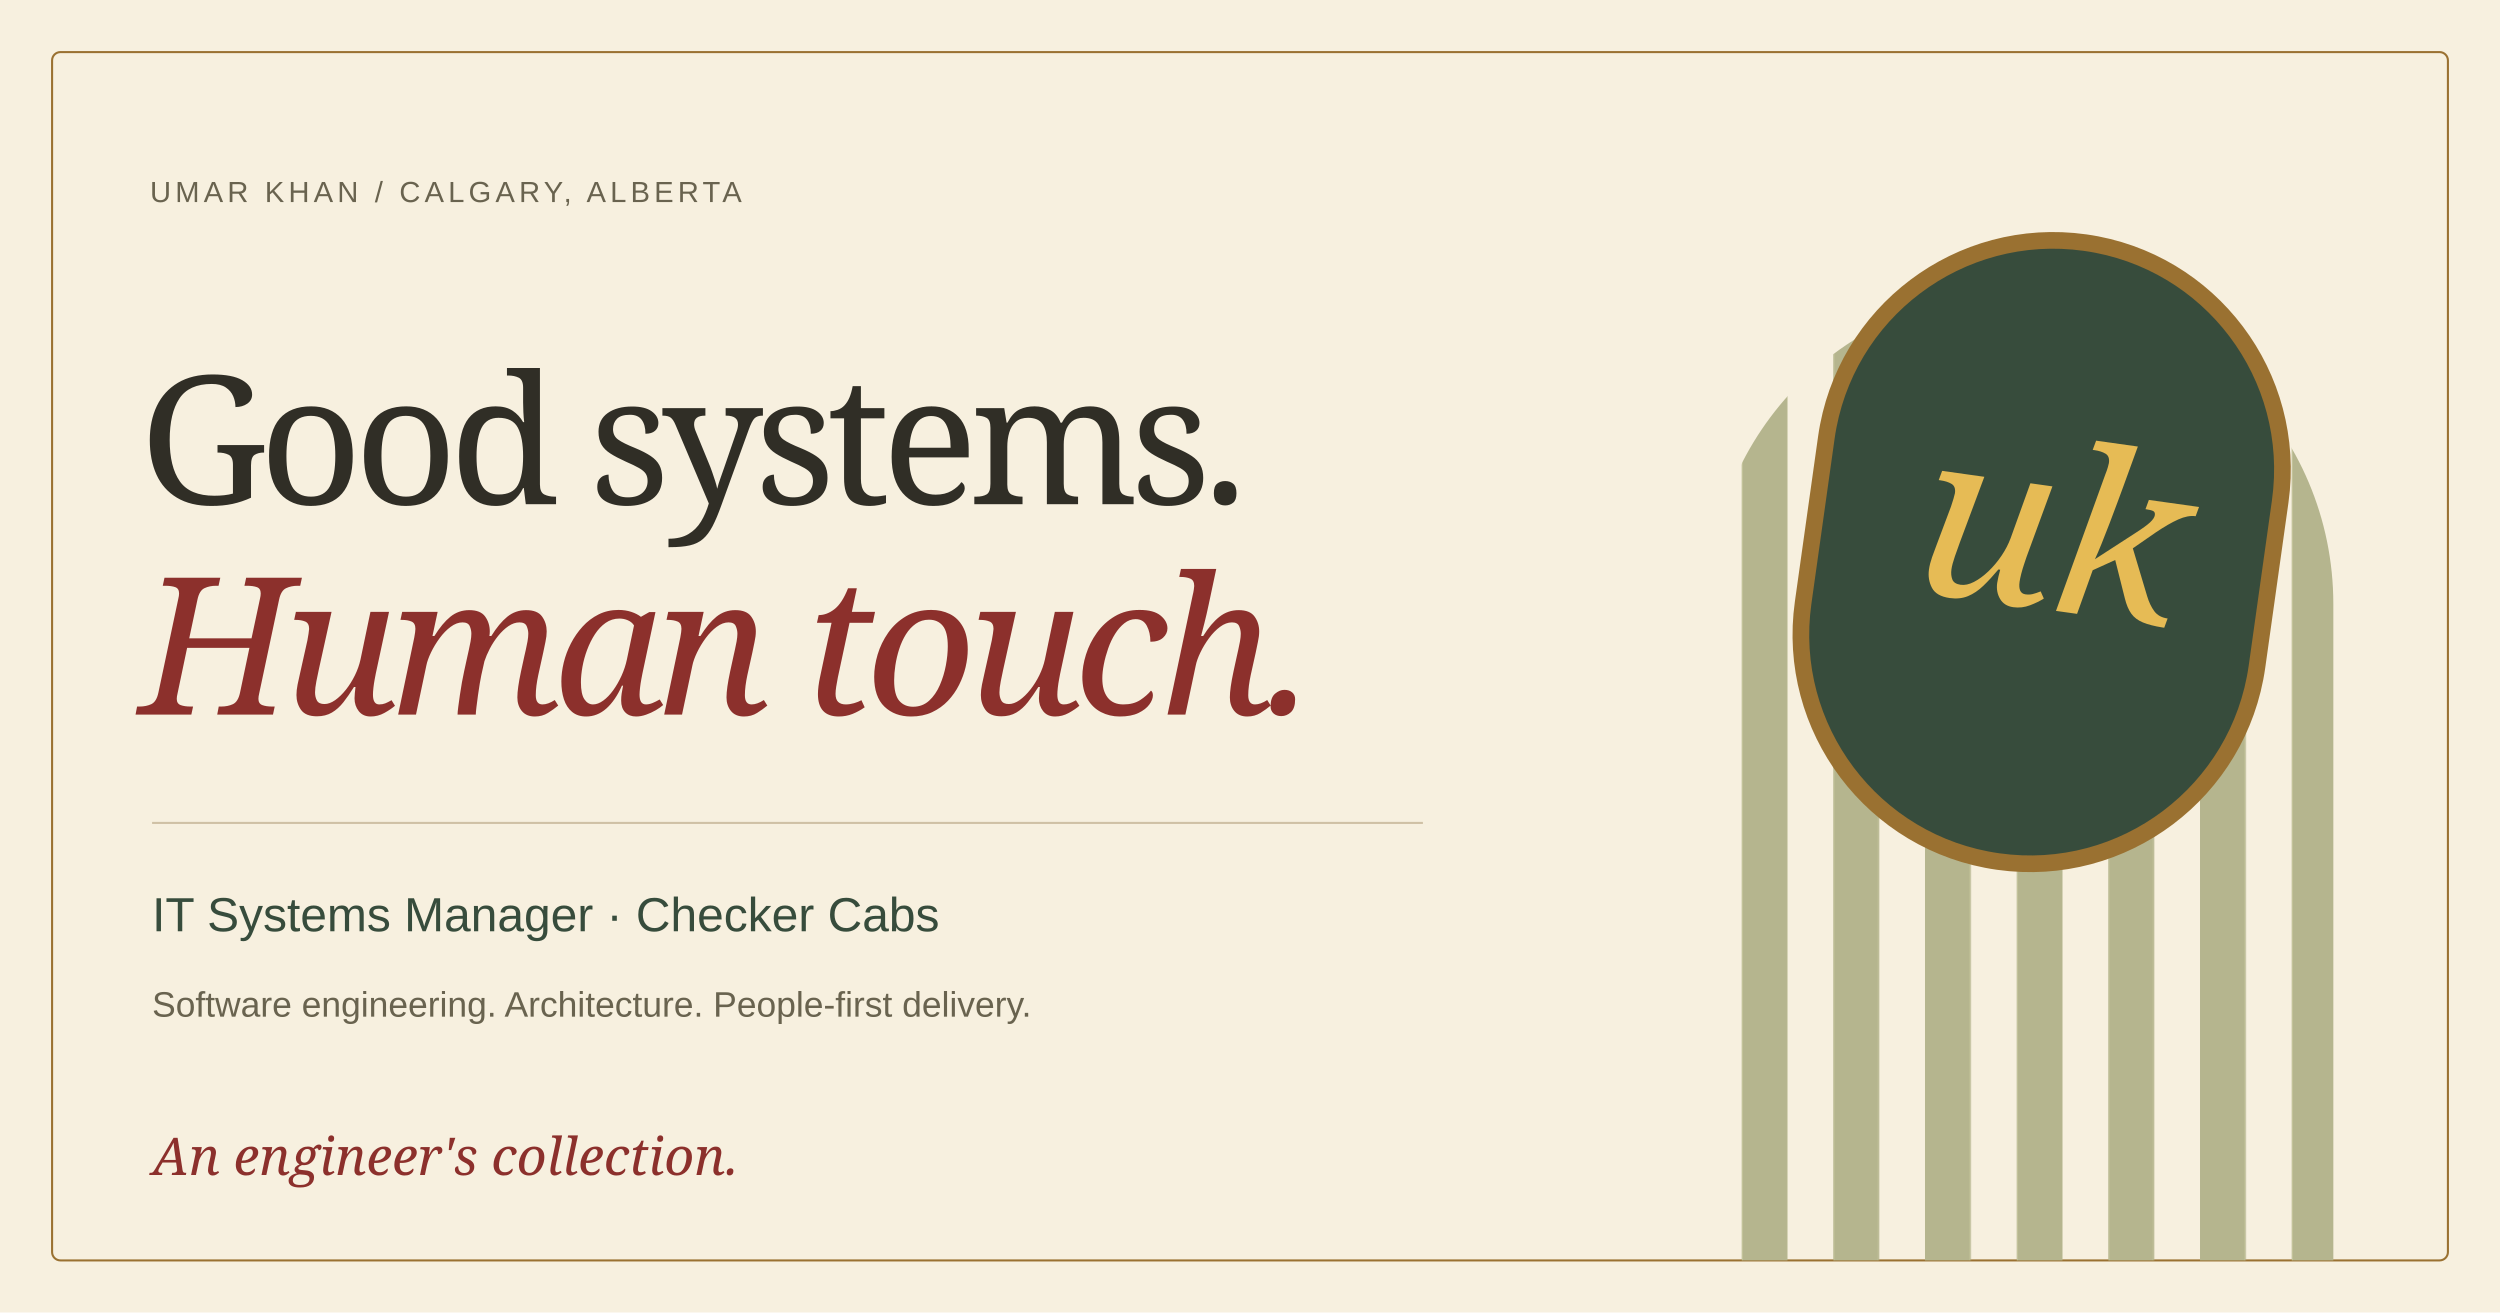
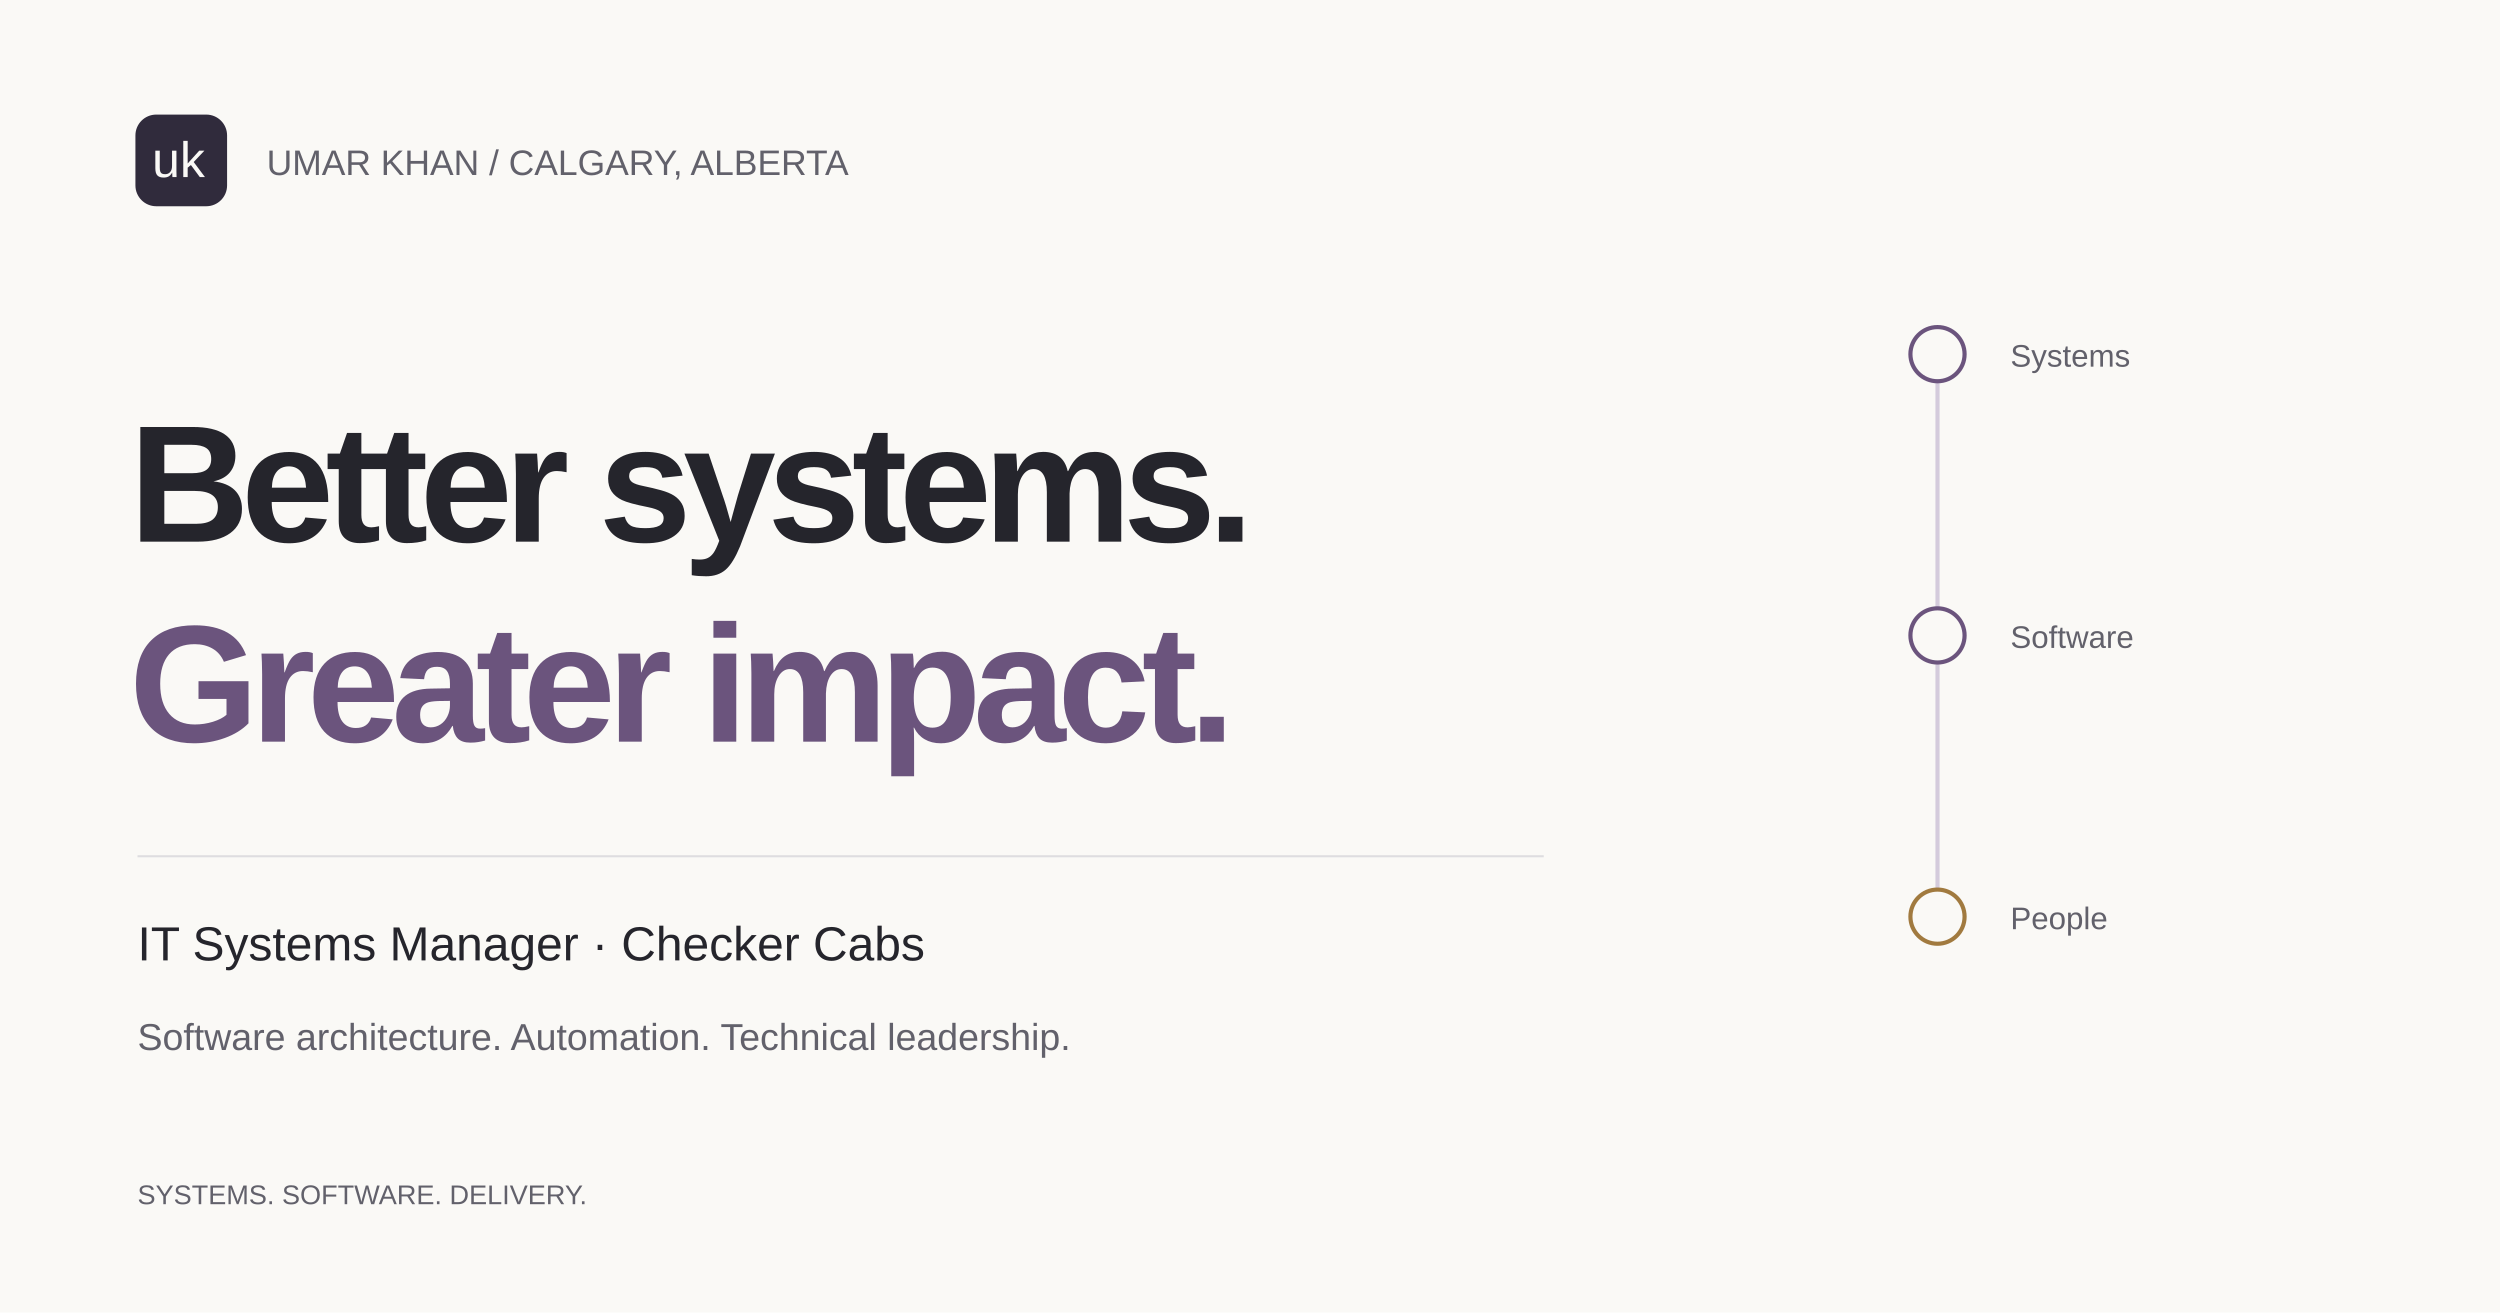
<svg xmlns="http://www.w3.org/2000/svg" width="1200" height="630" viewBox="0 0 1200 630">
-   <defs>
-     <pattern id="stripe" width="44" height="44" patternUnits="userSpaceOnUse">
-       <rect width="22" height="44" fill="#b5b58e" />
-     </pattern>
-   </defs>
-   <rect width="1200" height="630" fill="#f7f0df" />
-   <rect x="25" y="25" width="1150" height="580" rx="4" fill="none" stroke="#9a7131" />
-   <path d="M820 605V290a150 150 0 0 1 300 0v315" fill="url(#stripe)" />
-   <rect x="870" y="115" width="220" height="300" rx="110" fill="#374c3c" stroke="#9a7131" stroke-width="8" transform="rotate(8 980 265)" />
-   <text x="920" y="292" fill="#e6bb55" font-family="Georgia, serif" font-style="italic" font-size="110" transform="rotate(8 980 265)">uk</text>
-   <text x="72" y="97" fill="#69634f" font-family="Arial, sans-serif" font-size="14" letter-spacing="2">UMAR KHAN / CALGARY, ALBERTA</text>
-   <text x="67" y="242" fill="#302e26" font-family="Georgia, serif" font-size="86" letter-spacing="-4">Good systems.</text>
-   <text x="67" y="343" fill="#8c302c" font-family="Georgia, serif" font-size="92" font-style="italic" letter-spacing="-4">Human touch.</text>
-   <path d="M73 395h610" stroke="#cfc1a5" />
-   <text x="73" y="447" fill="#374c3c" font-family="Arial, sans-serif" font-size="23">IT Systems Manager · Checker Cabs</text>
-   <text x="73" y="488" fill="#69634f" font-family="Arial, sans-serif" font-size="17">Software engineering. Architecture. People-first delivery.</text>
-   <text x="73" y="564" fill="#8c302c" font-family="Georgia, serif" font-size="25" font-style="italic">An engineer's collection.</text>
+   <rect width="1200" height="630" fill="#faf9f6" />
+   <rect x="65" y="55" width="44" height="44" rx="10" fill="#302b3c" />
+   <text x="73" y="85" font-family="Arial,sans-serif" font-size="24" fill="#faf9f6">uk</text>
+   <text x="128" y="84" fill="#62616b" font-family="Arial,sans-serif" font-size="17">UMAR KHAN / CALGARY, ALBERTA</text>
+   <text x="62" y="260" fill="#25252c" font-family="Arial,sans-serif" font-size="80" font-weight="600" letter-spacing="-4">Better systems.</text>
+   <text x="62" y="356" fill="#6b547d" font-family="Arial,sans-serif" font-size="80" font-weight="600" letter-spacing="-4">Greater impact.</text>
+   <path d="M66 411h675" stroke="#dedde0" />
+   <text x="66" y="461" fill="#25252c" font-family="Arial,sans-serif" font-size="23">IT Systems Manager · Checker Cabs</text>
+   <text x="66" y="504" fill="#62616b" font-family="Arial,sans-serif" font-size="18">Software architecture. Automation. Technical leadership.</text>
+   <path d="M930 170v270" fill="none" stroke="#d4cbdc" stroke-width="2" />
+   <circle cx="930" cy="170" r="13" fill="#faf9f6" stroke="#6b547d" stroke-width="2" />
+   <circle cx="930" cy="305" r="13" fill="#faf9f6" stroke="#6b547d" stroke-width="2" />
+   <circle cx="930" cy="440" r="13" fill="#faf9f6" stroke="#a17a3f" stroke-width="2" />
+   <g fill="#62616b" font-family="Arial,sans-serif" font-size="15">
+     <text x="965" y="176">Systems</text>
+     <text x="965" y="311">Software</text>
+     <text x="965" y="446">People</text>
+   </g>
+   <text x="66" y="578" fill="#62616b" font-family="Arial,sans-serif" font-size="13">SYSTEMS. SOFTWARE. DELIVERY.</text>
</svg>
